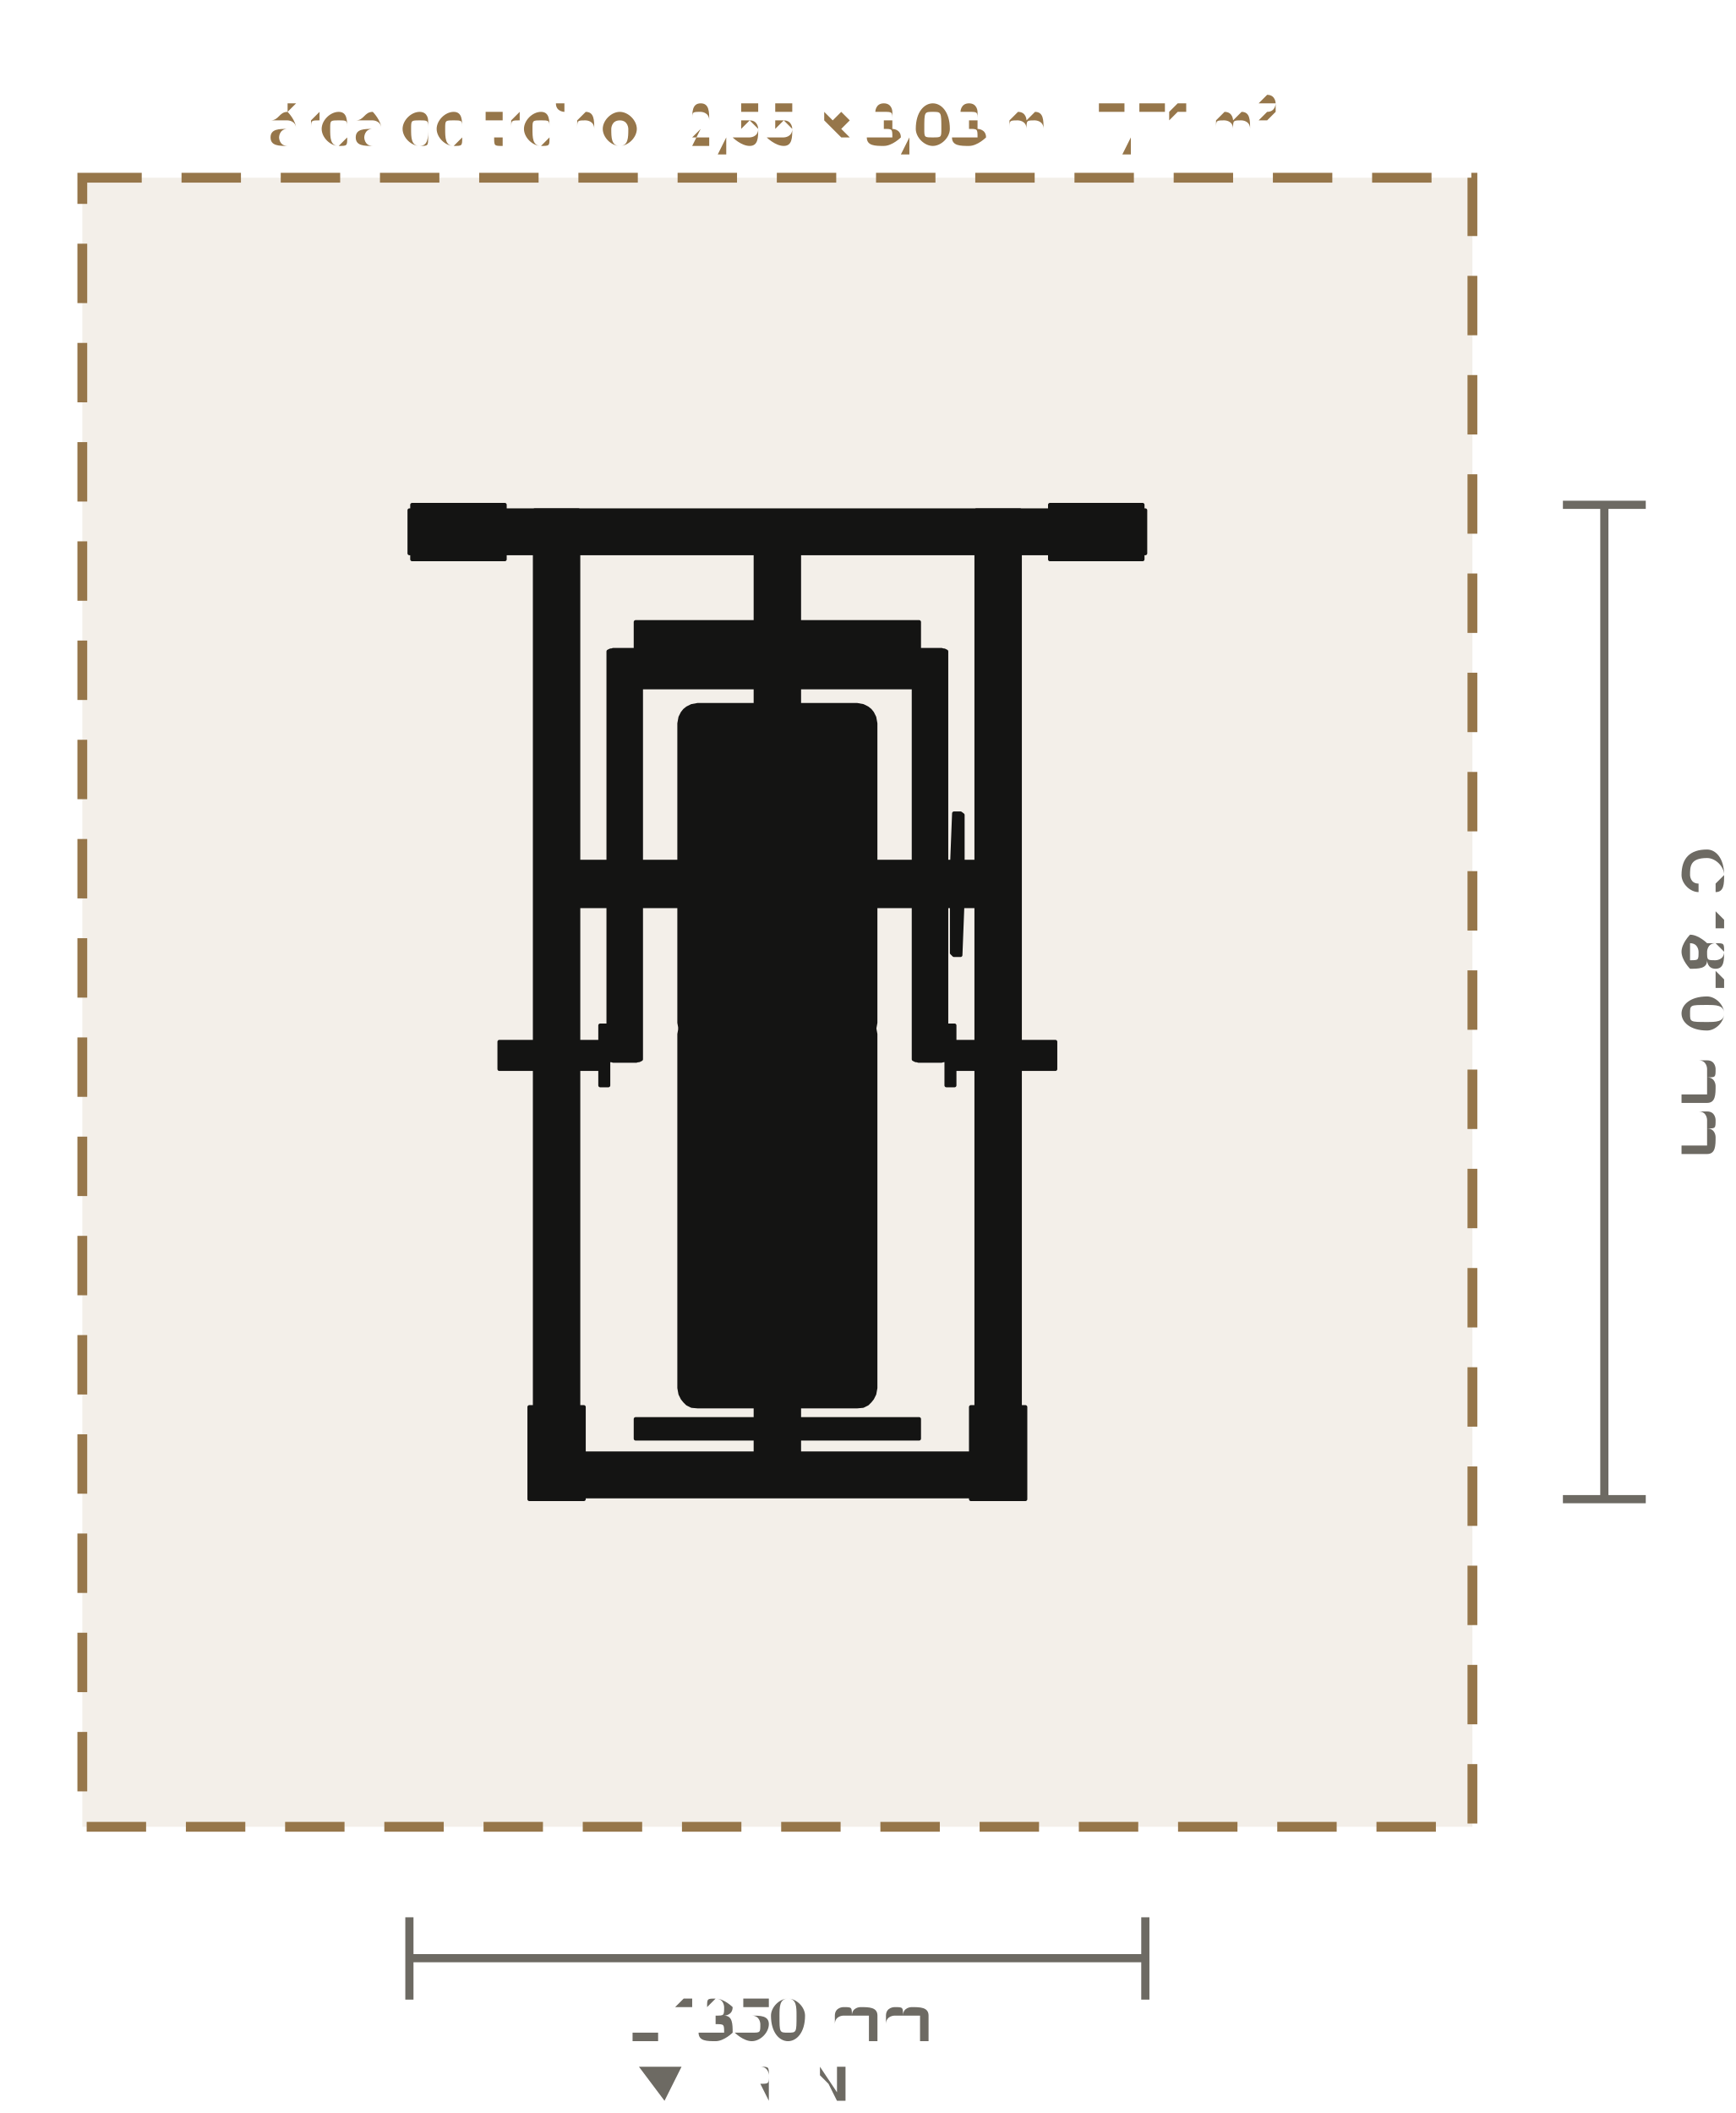
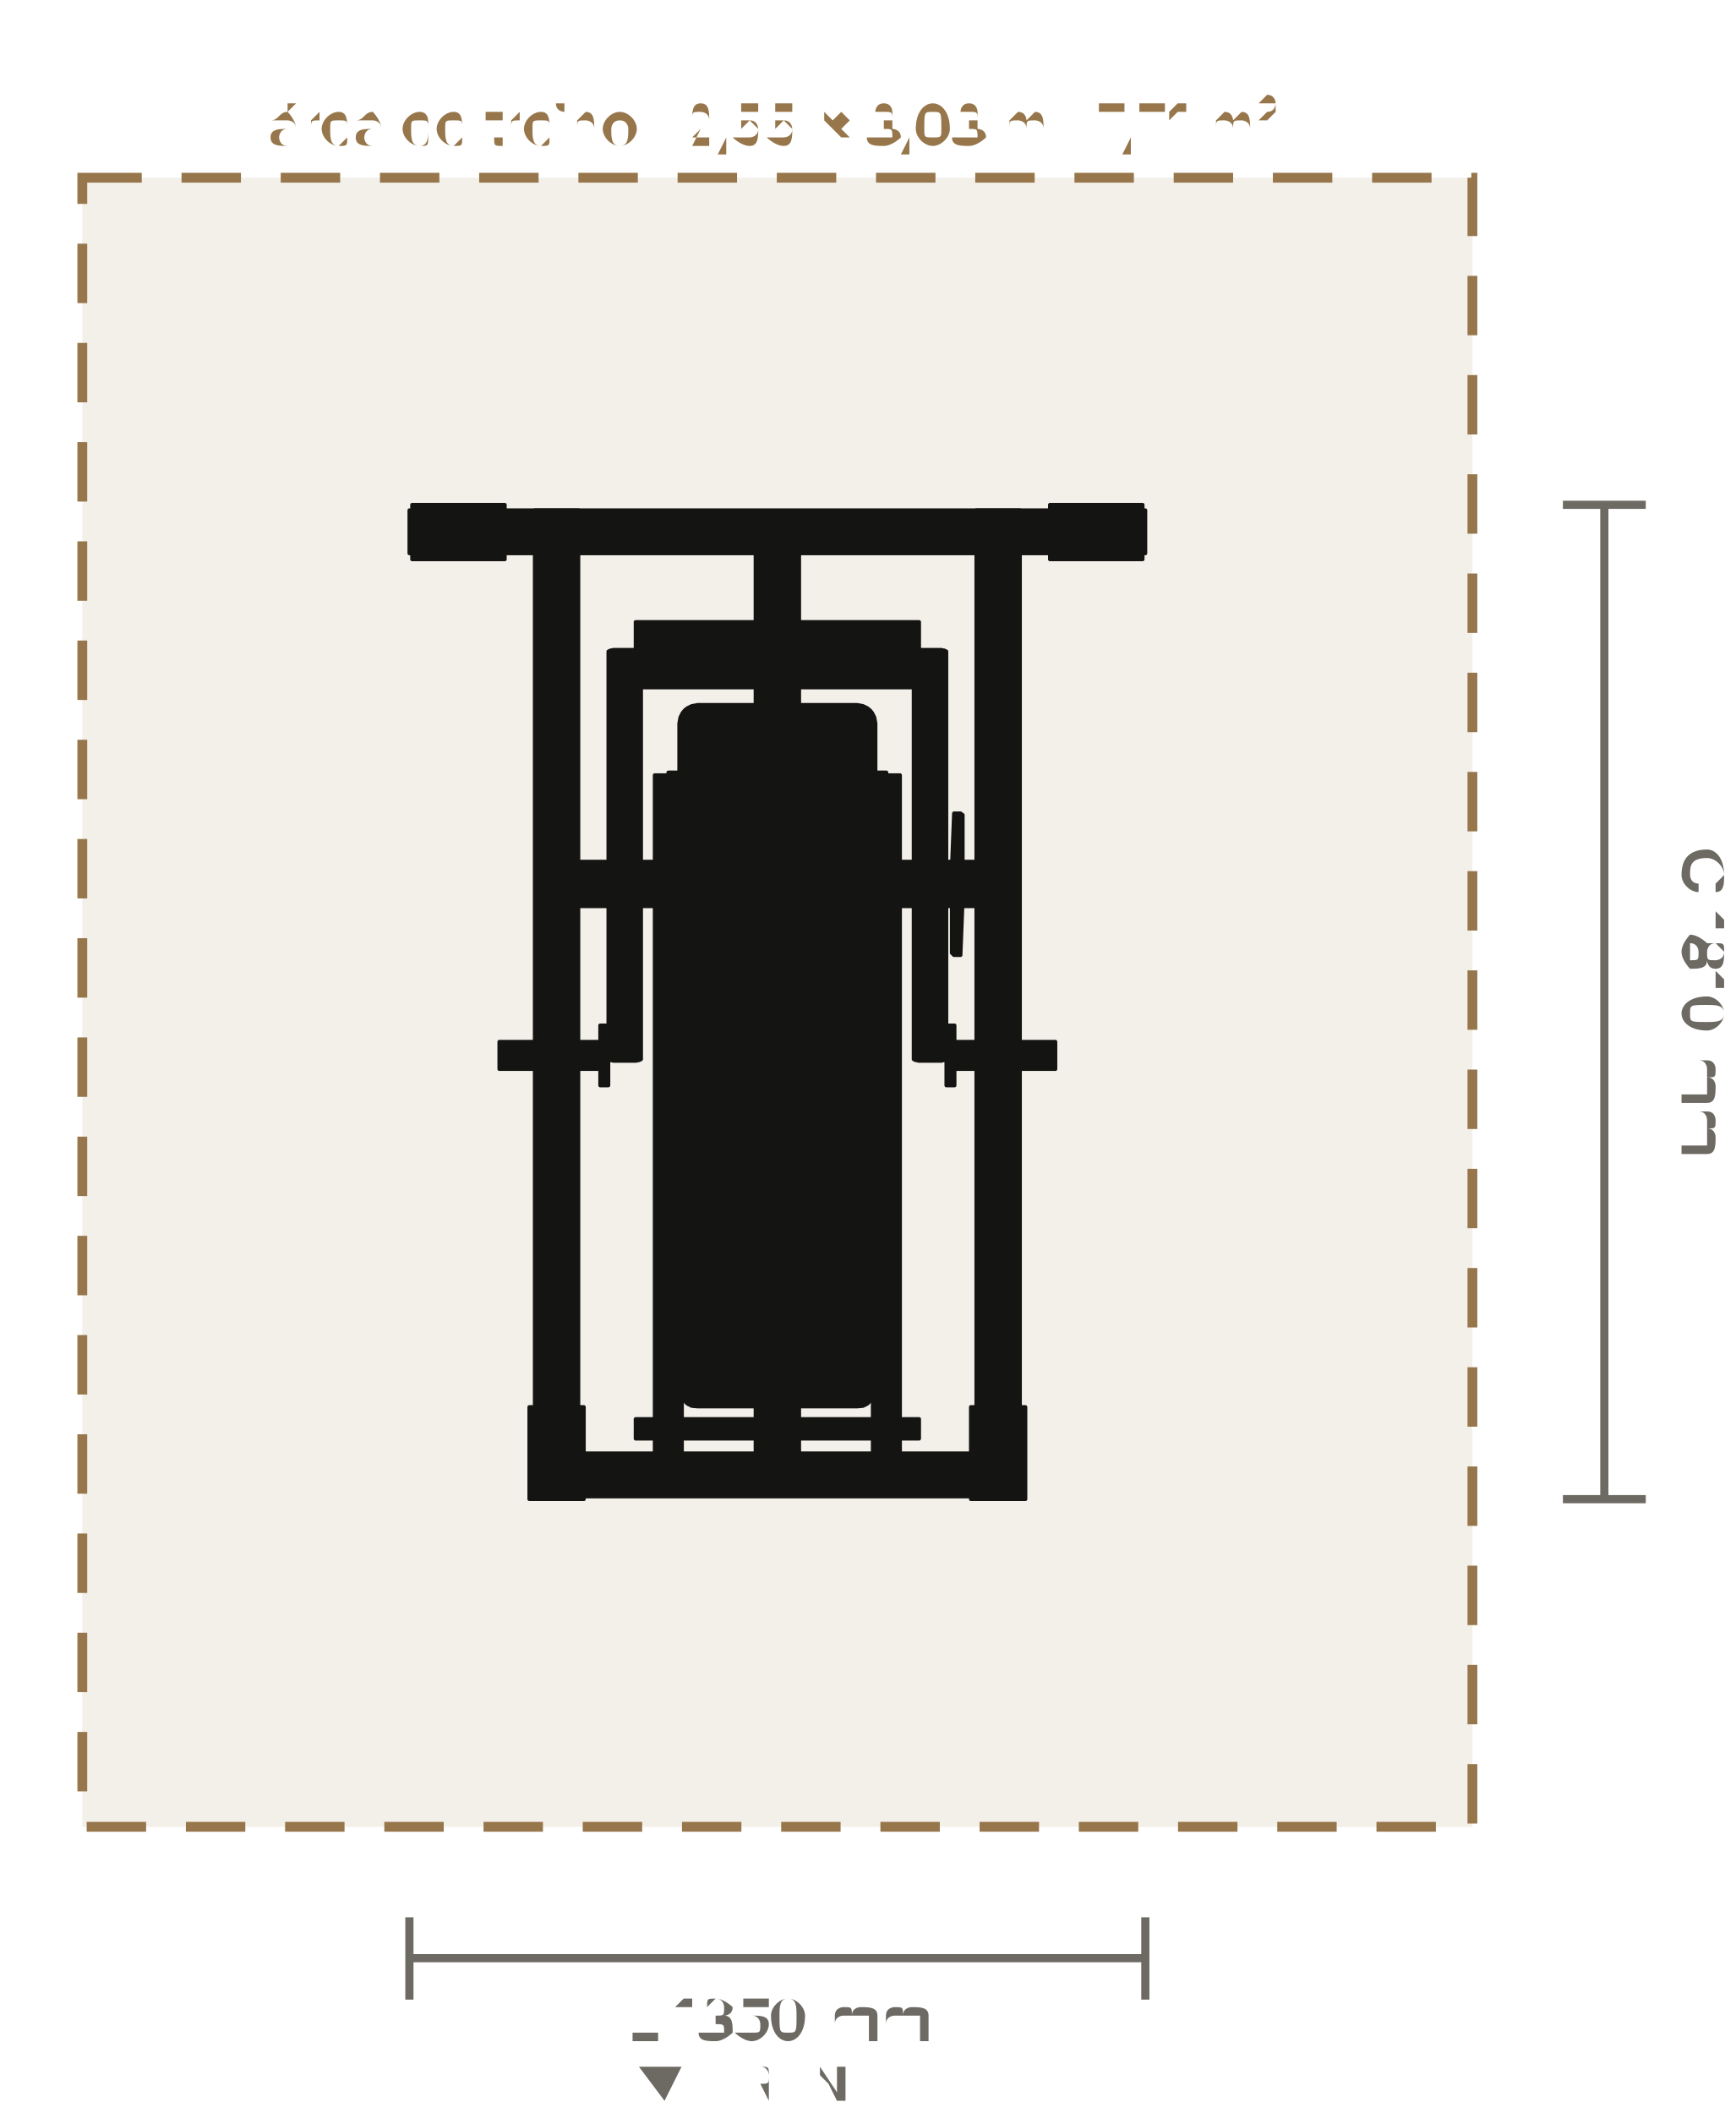
<svg xmlns="http://www.w3.org/2000/svg" viewBox="-1.426 -1.838 3.183 3.876" role="img" aria-label="Planta do Mesa Flexora de Peso Livre (LD-A021): 1350 × 1825 mm, com 60 cm de área de treino em volta" data-equipment="LD-A021" data-unit="m">
  <rect class="eq-zone" x="-1.275" y="-1.512" width="2.55" height="3.025" style="fill:#96764a;fill-opacity:.12;stroke:#96764a;stroke-width:0.018;stroke-dasharray:0.109 0.073" />
  <text class="eq-zone-label" x="0" y="-1.567" style="font-family:Barlow,Inter,Arial,sans-serif;font-size:0.103px;fill:#96764a;text-anchor:middle">área de treino · 2,55 × 3,03 m · 7,71 m²</text>
  <g class="eq-parts">
    <polygon class="eq-part" points="-0.445,-0.902 -0.365,-0.902 -0.365,0.907 -0.445,0.907" style="fill:#141413;stroke:#141413;stroke-width:0.007;stroke-linejoin:round" />
    <polygon class="eq-part" points="-0.67,-0.912 -0.5,-0.912 -0.5,-0.812 -0.67,-0.812" style="fill:#141413;stroke:#141413;stroke-width:0.007;stroke-linejoin:round" />
    <polygon class="eq-part" points="-0.455,0.743 -0.355,0.743 -0.355,0.912 -0.455,0.912" style="fill:#141413;stroke:#141413;stroke-width:0.007;stroke-linejoin:round" />
    <polygon class="eq-part" points="0.365,-0.902 0.445,-0.902 0.445,0.907 0.365,0.907" style="fill:#141413;stroke:#141413;stroke-width:0.007;stroke-linejoin:round" />
    <polygon class="eq-part" points="0.5,-0.912 0.67,-0.912 0.67,-0.812 0.5,-0.812" style="fill:#141413;stroke:#141413;stroke-width:0.007;stroke-linejoin:round" />
    <polygon class="eq-part" points="0.355,0.743 0.455,0.743 0.455,0.912 0.355,0.912" style="fill:#141413;stroke:#141413;stroke-width:0.007;stroke-linejoin:round" />
    <polygon class="eq-part" points="-0.675,-0.902 0.675,-0.902 0.675,-0.823 -0.675,-0.823" style="fill:#141413;stroke:#141413;stroke-width:0.007;stroke-linejoin:round" />
    <polygon class="eq-part" points="-0.405,0.828 0.405,0.828 0.405,0.907 -0.405,0.907" style="fill:#141413;stroke:#141413;stroke-width:0.007;stroke-linejoin:round" />
    <polygon class="eq-part" points="-0.04,-0.863 0.04,-0.863 0.04,0.868 -0.04,0.868" style="fill:#141413;stroke:#141413;stroke-width:0.007;stroke-linejoin:round" />
    <polygon class="eq-part" points="-0.18,0.059 -0.178,0.048 -0.174,0.04 -0.17,0.035 -0.165,0.03 -0.157,0.026 -0.146,0.025 0.146,0.025 0.157,0.026 0.165,0.03 0.17,0.035 0.174,0.04 0.178,0.048 0.18,0.059 0.18,0.708 0.178,0.719 0.174,0.727 0.17,0.732 0.165,0.737 0.157,0.741 0.146,0.742 -0.146,0.742 -0.157,0.741 -0.165,0.737 -0.17,0.732 -0.174,0.727 -0.178,0.719 -0.18,0.708" style="fill:#141413;stroke:#141413;stroke-width:0.007;stroke-linejoin:round" />
    <polygon class="eq-part" points="-0.18,-0.511 -0.178,-0.522 -0.174,-0.53 -0.17,-0.535 -0.165,-0.539 -0.157,-0.543 -0.146,-0.545 0.146,-0.545 0.157,-0.543 0.165,-0.539 0.17,-0.535 0.174,-0.53 0.178,-0.522 0.18,-0.511 0.18,0.038 0.178,0.049 0.174,0.057 0.17,0.062 0.165,0.066 0.157,0.07 0.146,0.072 -0.146,0.072 -0.157,0.07 -0.165,0.066 -0.17,0.062 -0.174,0.057 -0.178,0.049 -0.18,0.038" style="fill:#141413;stroke:#141413;stroke-width:0.007;stroke-linejoin:round" />
    <polygon class="eq-part" points="-0.03,-0.516 0.03,-0.516 0.03,0.683 -0.03,0.683" style="fill:#141413;stroke:#141413;stroke-width:0.007;stroke-linejoin:round" />
    <polygon class="eq-part" points="-0.035,0.51 -0.035,0.507 -0.033,0.504 -0.032,0.502 -0.029,0.5 -0.026,0.499 -0.023,0.498 0.023,0.498 0.026,0.499 0.029,0.5 0.032,0.502 0.033,0.504 0.035,0.507 0.035,0.51 0.035,0.556 0.035,0.56 0.033,0.562 0.032,0.565 0.029,0.567 0.026,0.568 0.023,0.569 -0.023,0.569 -0.026,0.568 -0.029,0.567 -0.032,0.565 -0.033,0.562 -0.035,0.56 -0.035,0.556" style="fill:#141413;stroke:#141413;stroke-width:0.007;stroke-linejoin:round" />
    <polygon class="eq-part" points="-0.035,-0.289 -0.035,-0.293 -0.033,-0.295 -0.032,-0.298 -0.029,-0.3 -0.026,-0.301 -0.023,-0.301 0.023,-0.301 0.026,-0.301 0.029,-0.3 0.032,-0.298 0.033,-0.295 0.035,-0.293 0.035,-0.289 0.035,-0.243 0.035,-0.24 0.033,-0.237 0.032,-0.235 0.029,-0.233 0.026,-0.232 0.023,-0.232 -0.023,-0.232 -0.026,-0.232 -0.029,-0.233 -0.032,-0.235 -0.033,-0.237 -0.035,-0.24 -0.035,-0.243" style="fill:#141413;stroke:#141413;stroke-width:0.007;stroke-linejoin:round" />
+     <polygon class="eq-part" points="-0.225,-0.416 -0.175,-0.416 -0.175,0.829 -0.177,0.835 -0.181,0.839 -0.187,0.84 -0.213,0.84 -0.219,0.839 -0.223,0.835 -0.225,0.829" style="fill:#141413;stroke:#141413;stroke-width:0.007;stroke-linejoin:round" />
+     <polygon class="eq-part" points="0.175,-0.416 0.225,-0.416 0.225,0.829 0.223,0.835 0.219,0.839 0.213,0.84 0.187,0.84 0.181,0.839 0.177,0.835 0.175,0.829" style="fill:#141413;stroke:#141413;stroke-width:0.007;stroke-linejoin:round" />
+     <polygon class="eq-part" points="-0.2,-0.421 0.2,-0.421 0.2,-0.371 -0.2,-0.371" style="fill:#141413;stroke:#141413;stroke-width:0.007;stroke-linejoin:round" />
    <polygon class="eq-part" points="-0.02,0.676 -0.02,0.674 -0.019,0.673 -0.017,0.671 -0.015,0.67 -0.013,0.67 -0.01,0.669 0.01,0.669 0.013,0.67 0.015,0.67 0.017,0.671 0.019,0.673 0.02,0.674 0.02,0.676 0.02,0.791 0.02,0.793 0.019,0.794 0.017,0.796 0.015,0.797 0.013,0.797 0.01,0.798 -0.01,0.798 -0.013,0.797 -0.015,0.797 -0.017,0.796 -0.019,0.794 -0.02,0.793 -0.02,0.791" style="fill:#141413;stroke:#141413;stroke-width:0.007;stroke-linejoin:round" />
    <polygon class="eq-part" points="-0.26,0.765 0.26,0.765 0.26,0.801 -0.26,0.801" style="fill:#141413;stroke:#141413;stroke-width:0.007;stroke-linejoin:round" />
    <polygon class="eq-part" points="-0.04,-0.257 0.04,-0.257 0.04,-0.176 -0.04,-0.176" style="fill:#141413;stroke:#141413;stroke-width:0.007;stroke-linejoin:round" />
    <polygon class="eq-part" points="0.32,-0.244 0.324,-0.346 0.336,-0.346 0.34,-0.343 0.34,-0.189 0.336,-0.086 0.324,-0.086 0.32,-0.09" style="fill:#141413;stroke:#141413;stroke-width:0.007;stroke-linejoin:round" />
    <polygon class="eq-part" points="0.25,-0.642 0.25,-0.643 0.252,-0.644 0.254,-0.645 0.256,-0.645 0.259,-0.646 0.262,-0.646 0.298,-0.646 0.301,-0.646 0.304,-0.645 0.306,-0.645 0.308,-0.644 0.31,-0.643 0.31,-0.642 0.31,-0.211 0.31,-0.21 0.308,-0.209 0.306,-0.208 0.304,-0.207 0.301,-0.207 0.298,-0.207 0.262,-0.207 0.259,-0.207 0.256,-0.207 0.254,-0.208 0.252,-0.209 0.25,-0.21 0.25,-0.211" style="fill:#141413;stroke:#141413;stroke-width:0.007;stroke-linejoin:round" />
    <polygon class="eq-part" points="0.25,-0.222 0.25,-0.223 0.252,-0.224 0.254,-0.225 0.256,-0.226 0.259,-0.226 0.262,-0.226 0.298,-0.226 0.301,-0.226 0.304,-0.226 0.306,-0.225 0.308,-0.224 0.31,-0.223 0.31,-0.222 0.31,0.104 0.31,0.105 0.308,0.106 0.306,0.107 0.304,0.107 0.301,0.108 0.298,0.108 0.262,0.108 0.259,0.108 0.256,0.107 0.254,0.107 0.252,0.106 0.25,0.105 0.25,0.104" style="fill:#141413;stroke:#141413;stroke-width:0.007;stroke-linejoin:round" />
    <polygon class="eq-part" points="0.31,0.043 0.325,0.043 0.325,0.153 0.31,0.153" style="fill:#141413;stroke:#141413;stroke-width:0.007;stroke-linejoin:round" />
    <polygon class="eq-part" points="0.325,0.073 0.51,0.073 0.51,0.123 0.325,0.123" style="fill:#141413;stroke:#141413;stroke-width:0.007;stroke-linejoin:round" />
    <polygon class="eq-part" points="-0.31,-0.642 -0.31,-0.643 -0.308,-0.644 -0.306,-0.645 -0.304,-0.645 -0.301,-0.646 -0.298,-0.646 -0.262,-0.646 -0.259,-0.646 -0.256,-0.645 -0.254,-0.645 -0.252,-0.644 -0.25,-0.643 -0.25,-0.642 -0.25,-0.211 -0.25,-0.21 -0.252,-0.209 -0.254,-0.208 -0.256,-0.207 -0.259,-0.207 -0.262,-0.207 -0.298,-0.207 -0.301,-0.207 -0.304,-0.207 -0.306,-0.208 -0.308,-0.209 -0.31,-0.21 -0.31,-0.211" style="fill:#141413;stroke:#141413;stroke-width:0.007;stroke-linejoin:round" />
    <polygon class="eq-part" points="-0.31,-0.222 -0.31,-0.223 -0.308,-0.224 -0.306,-0.225 -0.304,-0.226 -0.301,-0.226 -0.298,-0.226 -0.262,-0.226 -0.259,-0.226 -0.256,-0.226 -0.254,-0.225 -0.252,-0.224 -0.25,-0.223 -0.25,-0.222 -0.25,0.104 -0.25,0.105 -0.252,0.106 -0.254,0.107 -0.256,0.107 -0.259,0.108 -0.262,0.108 -0.298,0.108 -0.301,0.108 -0.304,0.107 -0.306,0.107 -0.308,0.106 -0.31,0.105 -0.31,0.104" style="fill:#141413;stroke:#141413;stroke-width:0.007;stroke-linejoin:round" />
    <polygon class="eq-part" points="-0.325,0.043 -0.31,0.043 -0.31,0.153 -0.325,0.153" style="fill:#141413;stroke:#141413;stroke-width:0.007;stroke-linejoin:round" />
    <polygon class="eq-part" points="-0.51,0.073 -0.325,0.073 -0.325,0.123 -0.51,0.123" style="fill:#141413;stroke:#141413;stroke-width:0.007;stroke-linejoin:round" />
    <polygon class="eq-part" points="-0.28,-0.239 0.28,-0.239 0.28,-0.194 -0.28,-0.194" style="fill:#141413;stroke:#141413;stroke-width:0.007;stroke-linejoin:round" />
    <polygon class="eq-part" points="-0.26,-0.697 0.26,-0.697 0.26,-0.577 -0.26,-0.577" style="fill:#141413;stroke:#141413;stroke-width:0.007;stroke-linejoin:round" />
    <polygon class="eq-part" points="-0.395,-0.244 -0.393,-0.251 -0.389,-0.255 -0.383,-0.257 0.383,-0.257 0.389,-0.255 0.393,-0.251 0.395,-0.244 0.395,-0.189 0.393,-0.182 0.389,-0.178 0.383,-0.176 -0.383,-0.176 -0.389,-0.178 -0.393,-0.182 -0.395,-0.189" style="fill:#141413;stroke:#141413;stroke-width:0.007;stroke-linejoin:round" />
    <polygon class="eq-part" points="-0.405,-0.257 0.405,-0.257 0.405,-0.176 -0.405,-0.176" style="fill:#141413;stroke:#141413;stroke-width:0.007;stroke-linejoin:round" />
    <polygon class="eq-part" points="0.395,-0.296 0.407,-0.296 0.407,-0.137 0.395,-0.137" style="fill:#141413;stroke:#141413;stroke-width:0.007;stroke-linejoin:round" />
    <polygon class="eq-part" points="0.407,-0.278 0.415,-0.278 0.415,-0.256 0.407,-0.256" style="fill:#141413;stroke:#141413;stroke-width:0.007;stroke-linejoin:round" />
    <polygon class="eq-part" points="0.407,-0.177 0.415,-0.177 0.415,-0.155 0.407,-0.155" style="fill:#141413;stroke:#141413;stroke-width:0.007;stroke-linejoin:round" />
    <polygon class="eq-part" points="-0.407,-0.296 -0.395,-0.296 -0.395,-0.137 -0.407,-0.137" style="fill:#141413;stroke:#141413;stroke-width:0.007;stroke-linejoin:round" />
    <polygon class="eq-part" points="-0.415,-0.278 -0.407,-0.278 -0.407,-0.256 -0.415,-0.256" style="fill:#141413;stroke:#141413;stroke-width:0.007;stroke-linejoin:round" />
    <polygon class="eq-part" points="-0.415,-0.177 -0.407,-0.177 -0.407,-0.155 -0.415,-0.155" style="fill:#141413;stroke:#141413;stroke-width:0.007;stroke-linejoin:round" />
  </g>
  <line class="eq-dim" x1="-0.675" y1="1.754" x2="0.675" y2="1.754" style="stroke:#6d6a63;stroke-width:0.015" />
  <line class="eq-dim" x1="-0.675" y1="1.679" x2="-0.675" y2="1.83" style="stroke:#6d6a63;stroke-width:0.015" />
  <line class="eq-dim" x1="0.675" y1="1.679" x2="0.675" y2="1.83" style="stroke:#6d6a63;stroke-width:0.015" />
  <text class="eq-text" x="0" y="1.907" style="font-family:Barlow,Inter,Arial,sans-serif;font-size:0.109px;fill:#6d6a63;text-anchor:middle">L 1350 mm</text>
  <line class="eq-dim" x1="1.517" y1="-0.912" x2="1.517" y2="0.912" style="stroke:#6d6a63;stroke-width:0.015" />
  <line class="eq-dim" x1="1.441" y1="-0.912" x2="1.593" y2="-0.912" style="stroke:#6d6a63;stroke-width:0.015" />
  <line class="eq-dim" x1="1.441" y1="0.912" x2="1.593" y2="0.912" style="stroke:#6d6a63;stroke-width:0.015" />
  <text class="eq-text" x="1.659" y="0" transform="rotate(90 1.6586 0)" style="font-family:Barlow,Inter,Arial,sans-serif;font-size:0.109px;fill:#6d6a63;text-anchor:middle">C 1810 mm</text>
  <text class="eq-text" x="0" y="2.016" style="font-family:Barlow,Inter,Arial,sans-serif;font-size:0.109px;fill:#6d6a63;text-anchor:middle;font-size:0.087px;letter-spacing:.1em">▼ FRENTE</text>
</svg>
